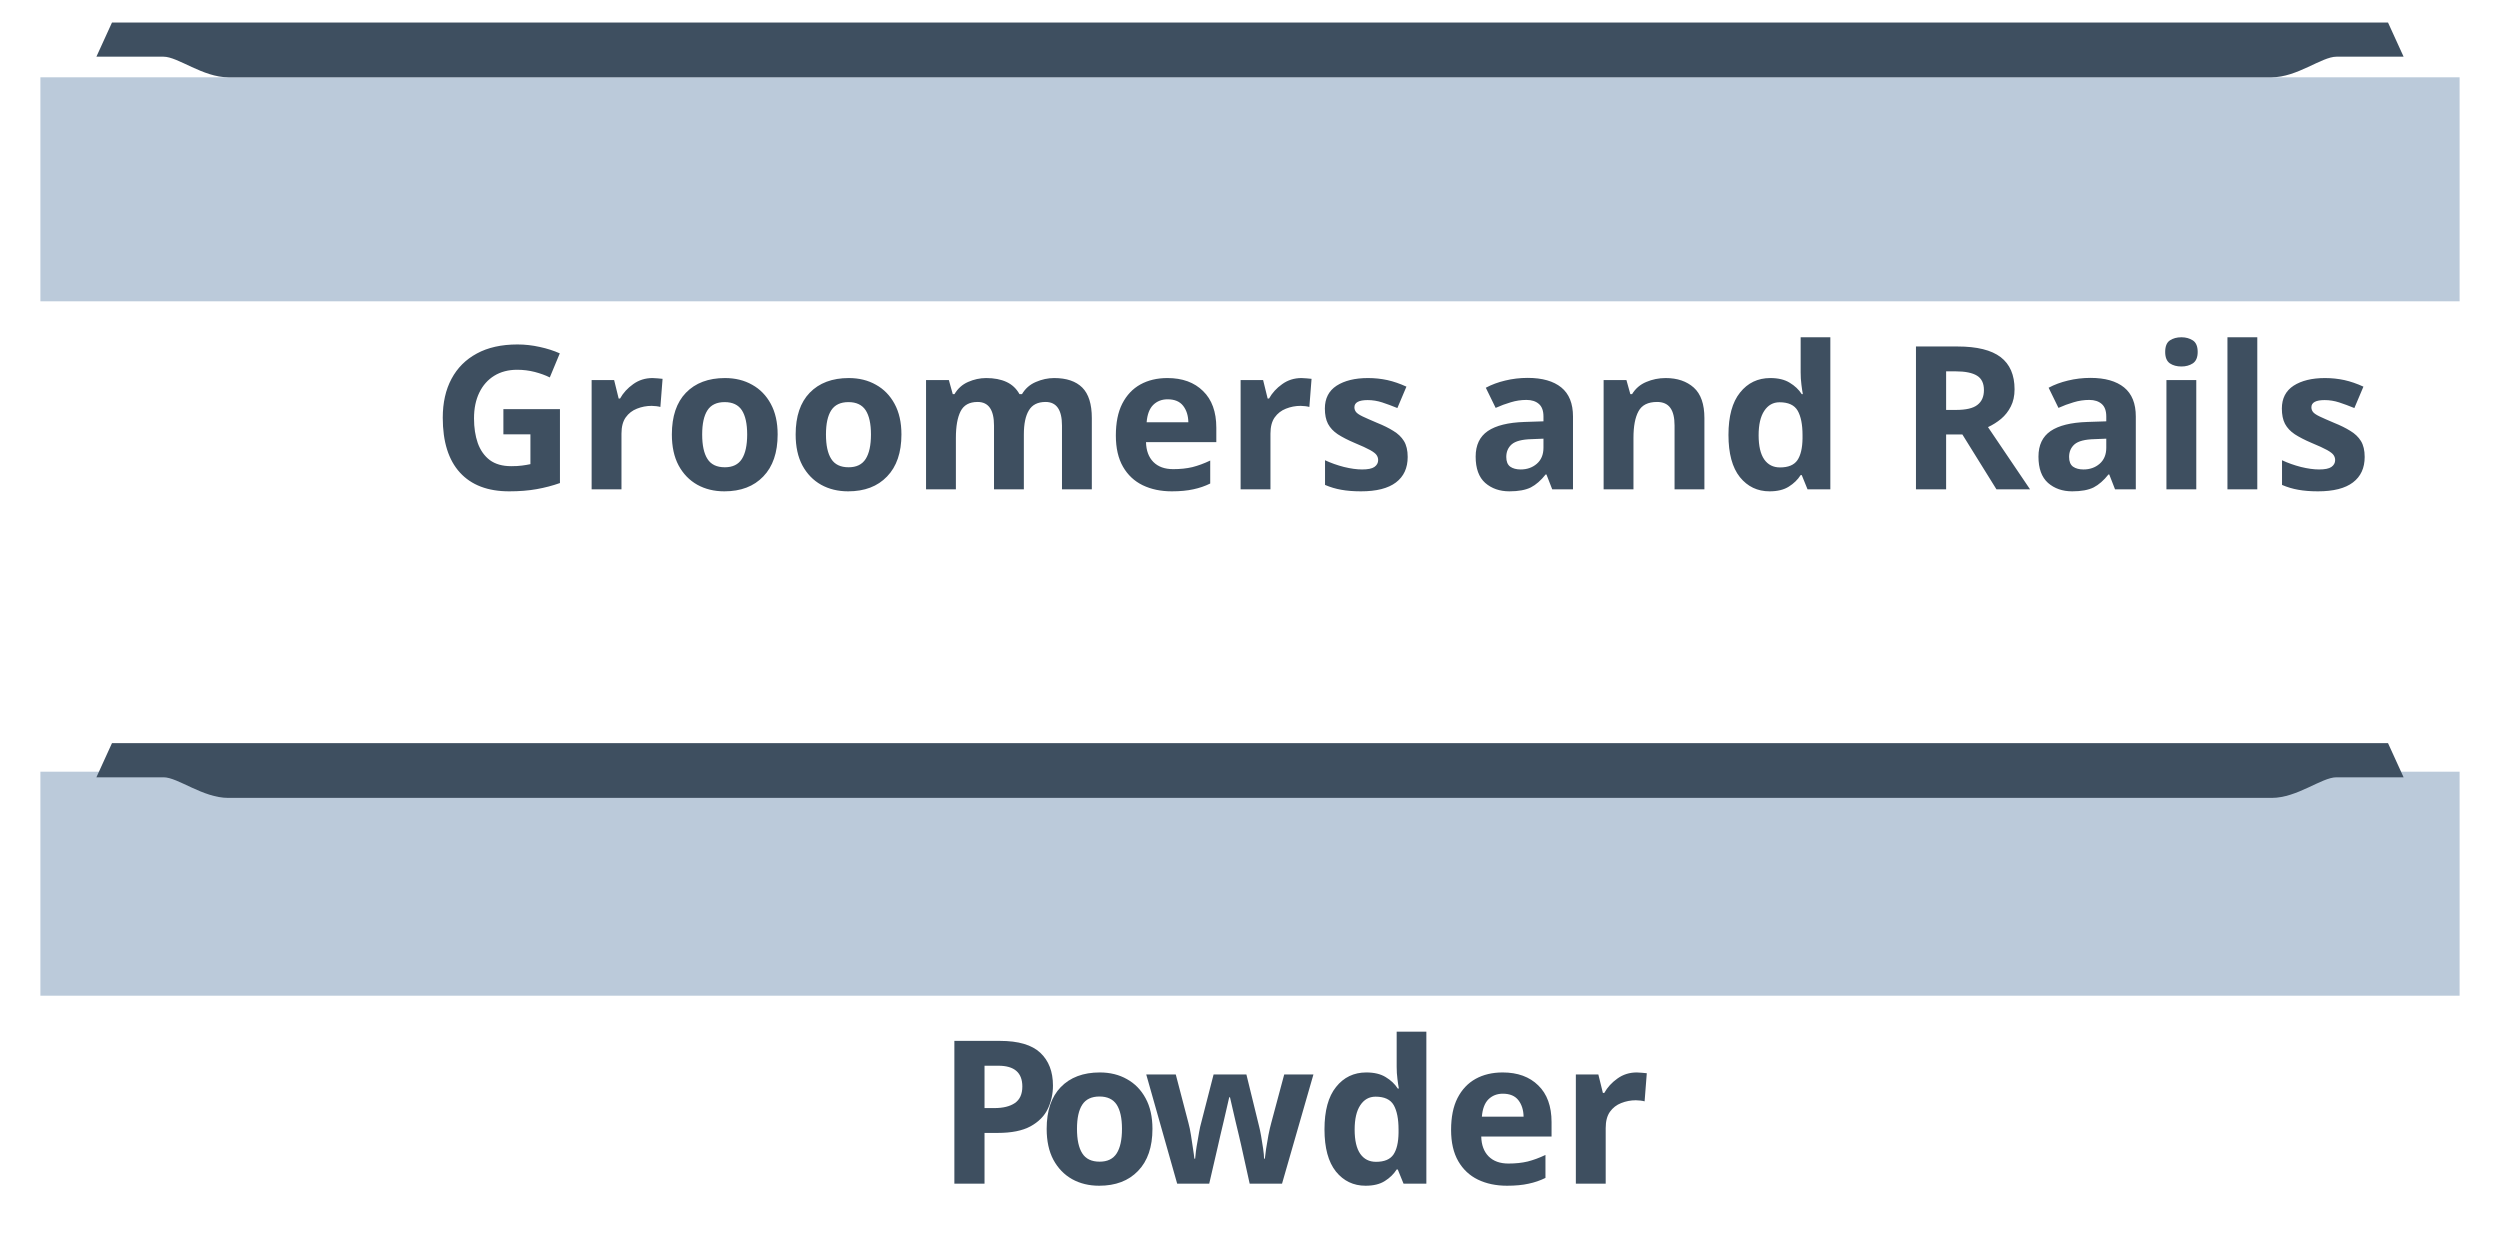
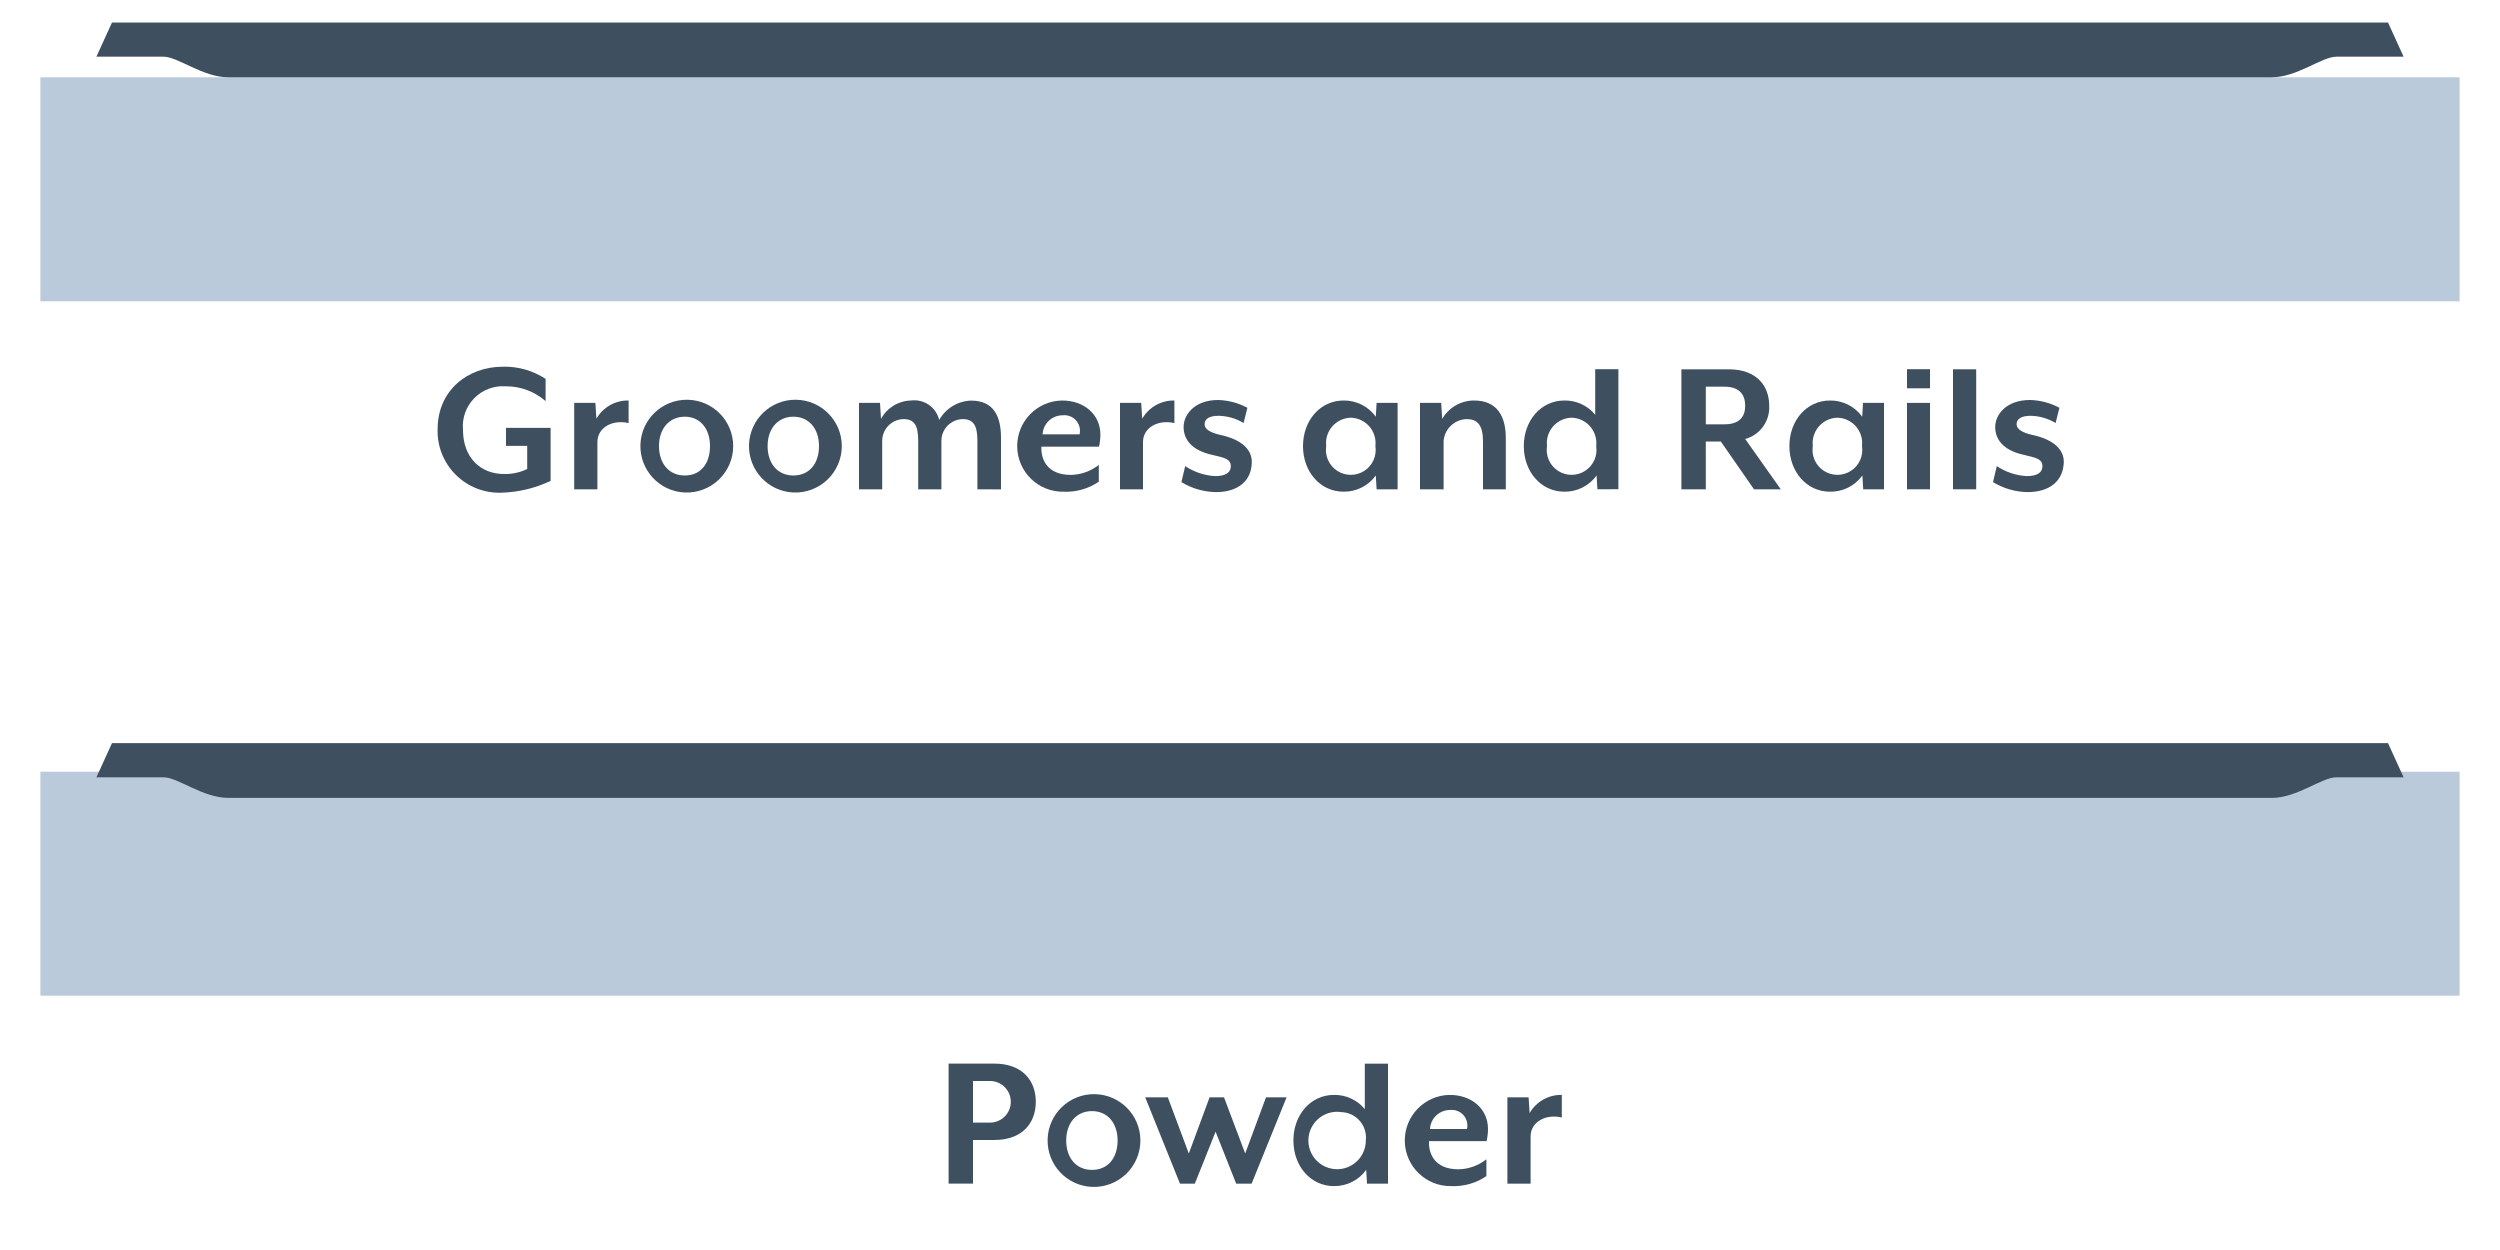
<svg xmlns="http://www.w3.org/2000/svg" id="Layer_1" data-name="Layer 1" viewBox="0 0 250 125">
  <defs>
-     <style>.cls-1{fill:#bbcada;}.cls-2,.cls-3{fill:#3e4f60;}.cls-3{font-size:20px;font-family:MrEavesXLModOT-Bold, Mr Eaves XL Mod OT;font-weight:700;}.cls-4{letter-spacing:-0.01em;}.cls-5{letter-spacing:0em;}</style>
+     <style>.cls-1{fill:#bbcada;}.cls-2{fill:#3e4f60;}</style>
  </defs>
  <rect class="cls-1" x="4.04" y="77.17" width="241.92" height="22.4" />
  <path class="cls-2" d="M238.8,74.31H11.2L9.64,77.73h6.72c1.43,0,3.92,2.06,6.47,2.06H227.17c2.55,0,5-2.06,6.47-2.06h6.72Z" />
  <rect class="cls-1" x="4.04" y="7.73" width="241.92" height="22.4" />
  <path class="cls-2" d="M238.8,2.25H11.2L9.64,5.67h6.72c1.43,0,3.92,2.06,6.47,2.06H227.17c2.55,0,5-2.06,6.47-2.06h6.72Z" />
-   <text class="cls-3" transform="translate(43.12 48.93)">Groomers and Rails</text>
-   <text class="cls-3" transform="translate(93.64 118.37)">P<tspan class="cls-4" x="10.12" y="0">o</tspan>
-     <tspan class="cls-5" x="20.78" y="0">wder</tspan>
-   </text>
+   <path class="cls-2" d="M50.14,49.27a6.17,6.17,0,0,1-6.38-6.34c0-3.88,3-6.26,6.54-6.26a7.42,7.42,0,0,1,4.26,1.22v2.22a6,6,0,0,0-4-1.48A4,4,0,0,0,46.3,43c0,2.7,1.7,4.4,4.1,4.4a5,5,0,0,0,2.32-.5V44.59H50.6v-1.8h4.46v5.3A12.29,12.29,0,0,1,50.14,49.27Z" />
+   <path class="cls-2" d="M59.74,44.21v4.72H57.42V40.29h2.12l.1,1.58a3.63,3.63,0,0,1,3.22-1.82v2.26C61.28,41.93,59.74,42.73,59.74,44.21Z" />
+   <path class="cls-2" d="M68.48,49.25a4.64,4.64,0,1,1,4.84-4.64A4.65,4.65,0,0,1,68.48,49.25Zm0-7.58c-1.56,0-2.58,1.2-2.58,2.94s1,2.94,2.58,2.94S71,46.37,71,44.61,70,41.67,68.48,41.67Z" />
+   <path class="cls-2" d="M79.34,49.25a4.64,4.64,0,1,1,4.84-4.64A4.65,4.65,0,0,1,79.34,49.25Zm0-7.58c-1.56,0-2.58,1.2-2.58,2.94s1,2.94,2.58,2.94,2.56-1.18,2.56-2.94S80.88,41.67,79.34,41.67Z" />
+   <path class="cls-2" d="M97.74,48.93V44.07c0-1.56-.42-2.16-1.48-2.16a2.18,2.18,0,0,0-2.12,2.2v4.82H91.82V44.07c0-1.56-.4-2.16-1.48-2.16a2.18,2.18,0,0,0-2.12,2.2v4.82H85.9V40.29H88l.1,1.6a3.51,3.51,0,0,1,3-1.84A2.56,2.56,0,0,1,93.92,42a3.79,3.79,0,0,1,3.18-1.94c2.3,0,3,1.6,3,3.74v5.14Z" />
+   <path class="cls-2" d="M109.9,44.67h-5.76c-.06,1.32.62,2.82,2.94,2.82a4.64,4.64,0,0,0,2.8-1v1.68a5.79,5.79,0,0,1-3.52,1,4.56,4.56,0,0,1-.16-9.12c2.2,0,3.84,1.38,3.84,3.42A5.49,5.49,0,0,1,109.9,44.67Zm-3.64-3.14a2,2,0,0,0-2,1.9h3.7A1.56,1.56,0,0,0,106.26,41.53Z" />
+   <path class="cls-2" d="M114.3,44.21v4.72H112V40.29h2.12l.1,1.58a3.63,3.63,0,0,1,3.22-1.82v2.26C115.84,41.93,114.3,42.73,114.3,44.21Z" />
+   <path class="cls-2" d="M121.6,49.21a6.8,6.8,0,0,1-3.46-1l.38-1.6a5.94,5.94,0,0,0,3,1c.92,0,1.56-.28,1.56-1s-.66-.84-1.84-1.12c-2.12-.46-2.88-1.58-2.88-2.8S119.46,40,121.8,40a6.52,6.52,0,0,1,2.94.78l-.38,1.52a5,5,0,0,0-2.5-.72c-.94,0-1.4.32-1.4.84s.6.84,1.52,1.06c2.28.48,3.2,1.54,3.2,2.7C125.18,48.07,123.82,49.21,121.6,49.21Z" />
+   <path class="cls-2" d="M137.66,48.93l-.08-1.38a3.92,3.92,0,0,1-3.22,1.62c-2.34,0-4.06-2-4.06-4.56s1.72-4.56,4.06-4.56a3.92,3.92,0,0,1,3.22,1.62l.08-1.38h2.1v8.64Zm-2.58-7.16a2.54,2.54,0,0,0-2.46,2.84,2.49,2.49,0,1,0,4.92,0A2.54,2.54,0,0,0,135.08,41.77Z" />
+   <path class="cls-2" d="M148.3,48.93V44.15c0-1.68-.58-2.24-1.64-2.24a2.38,2.38,0,0,0-2.3,2.2v4.82H142V40.29h2.12l.1,1.6a3.68,3.68,0,0,1,3.2-1.84c2.3,0,3.16,1.6,3.16,3.74v5.14Z" />
+   <path class="cls-2" d="M159.74,48.93l-.08-1.38a3.92,3.92,0,0,1-3.22,1.62c-2.34,0-4.06-2-4.06-4.56s1.72-4.56,4.06-4.56a3.92,3.92,0,0,1,3.08,1.42V36.92h2.32v12Zm-2.58-7.16a2.54,2.54,0,0,0-2.46,2.84,2.49,2.49,0,1,0,4.92,0A2.54,2.54,0,0,0,157.16,41.77Z" />
+   <path class="cls-2" d="M178.08,48.93H175.4l-3.32-4.78h-1.5v4.78h-2.44v-12h4.72c2.84,0,4.06,1.69,4.06,3.63a3.27,3.27,0,0,1-2.4,3.34Zm-7.5-6.5h1.88c1.52,0,2.06-.8,2.06-1.86s-.54-1.9-2.06-1.9h-1.88Z" />
+   <path class="cls-2" d="M186.32,48.93l-.08-1.38A3.92,3.92,0,0,1,183,49.17c-2.34,0-4.06-2-4.06-4.56s1.72-4.56,4.06-4.56a3.92,3.92,0,0,1,3.22,1.62l.08-1.38h2.1v8.64Zm-2.58-7.16a2.54,2.54,0,0,0-2.46,2.84,2.49,2.49,0,1,0,4.92,0A2.54,2.54,0,0,0,183.74,41.77Z" />
+   <path class="cls-2" d="M190.7,38.83V36.92H193v1.91Zm0,10.1V40.29H193v8.64Z" />
+   <path class="cls-2" d="M195.3,48.93v-12h2.32v12Z" />
+   <path class="cls-2" d="M202.76,49.21a6.8,6.8,0,0,1-3.46-1l.38-1.6a5.94,5.94,0,0,0,3,1c.92,0,1.56-.28,1.56-1s-.66-.84-1.84-1.12c-2.12-.46-2.88-1.58-2.88-2.8S200.62,40,203,40a6.52,6.52,0,0,1,2.94.78l-.38,1.52a5,5,0,0,0-2.5-.72c-.94,0-1.4.32-1.4.84s.6.84,1.52,1.06c2.28.48,3.2,1.54,3.2,2.7C206.34,48.07,205,49.21,202.76,49.21Z" />
+   <path class="cls-2" d="M99.42,114H97.3v4.36H94.86v-12h4.56c2.88,0,4.16,1.76,4.16,3.82S102.3,114,99.42,114Zm-.4-5.9H97.3v4.16H99a2.08,2.08,0,1,0,0-4.16Z" />
+   <path class="cls-2" d="M109.2,118.69a4.64,4.64,0,1,1,4.84-4.64A4.65,4.65,0,0,1,109.2,118.69Zm0-7.58c-1.56,0-2.58,1.2-2.58,2.94s1,2.94,2.58,2.94,2.56-1.18,2.56-2.94S110.74,111.11,109.2,111.11Z" />
+   <path class="cls-2" d="M125.16,118.37h-1.54l-2.06-5.2-2.08,5.2H118l-3.48-8.64h2.26l2.1,5.62,2.08-5.62h1.44l2.12,5.62,2.08-5.62h2.06Z" />
+   <path class="cls-2" d="M136.7,118.37l-.08-1.38a3.92,3.92,0,0,1-3.22,1.62c-2.34,0-4.06-2-4.06-4.56s1.72-4.56,4.06-4.56a3.92,3.92,0,0,1,3.08,1.42v-4.54h2.32v12Zm-2.58-7.16a2.87,2.87,0,1,0,2.46,2.84A2.54,2.54,0,0,0,134.12,111.21Z" />
+   <path class="cls-2" d="M148.66,114.11H142.9c-.06,1.32.62,2.82,2.94,2.82a4.64,4.64,0,0,0,2.8-1v1.68a5.79,5.79,0,0,1-3.52,1,4.56,4.56,0,0,1-.16-9.12c2.2,0,3.84,1.38,3.84,3.42A5.49,5.49,0,0,1,148.66,114.11ZM145,111a2,2,0,0,0-2,1.9h3.7A1.56,1.56,0,0,0,145,111Z" />
+   <path class="cls-2" d="M153.06,113.65v4.72h-2.32v-8.64h2.12l.1,1.58a3.63,3.63,0,0,1,3.22-1.82v2.26C154.6,111.37,153.06,112.17,153.06,113.65Z" />
</svg>
